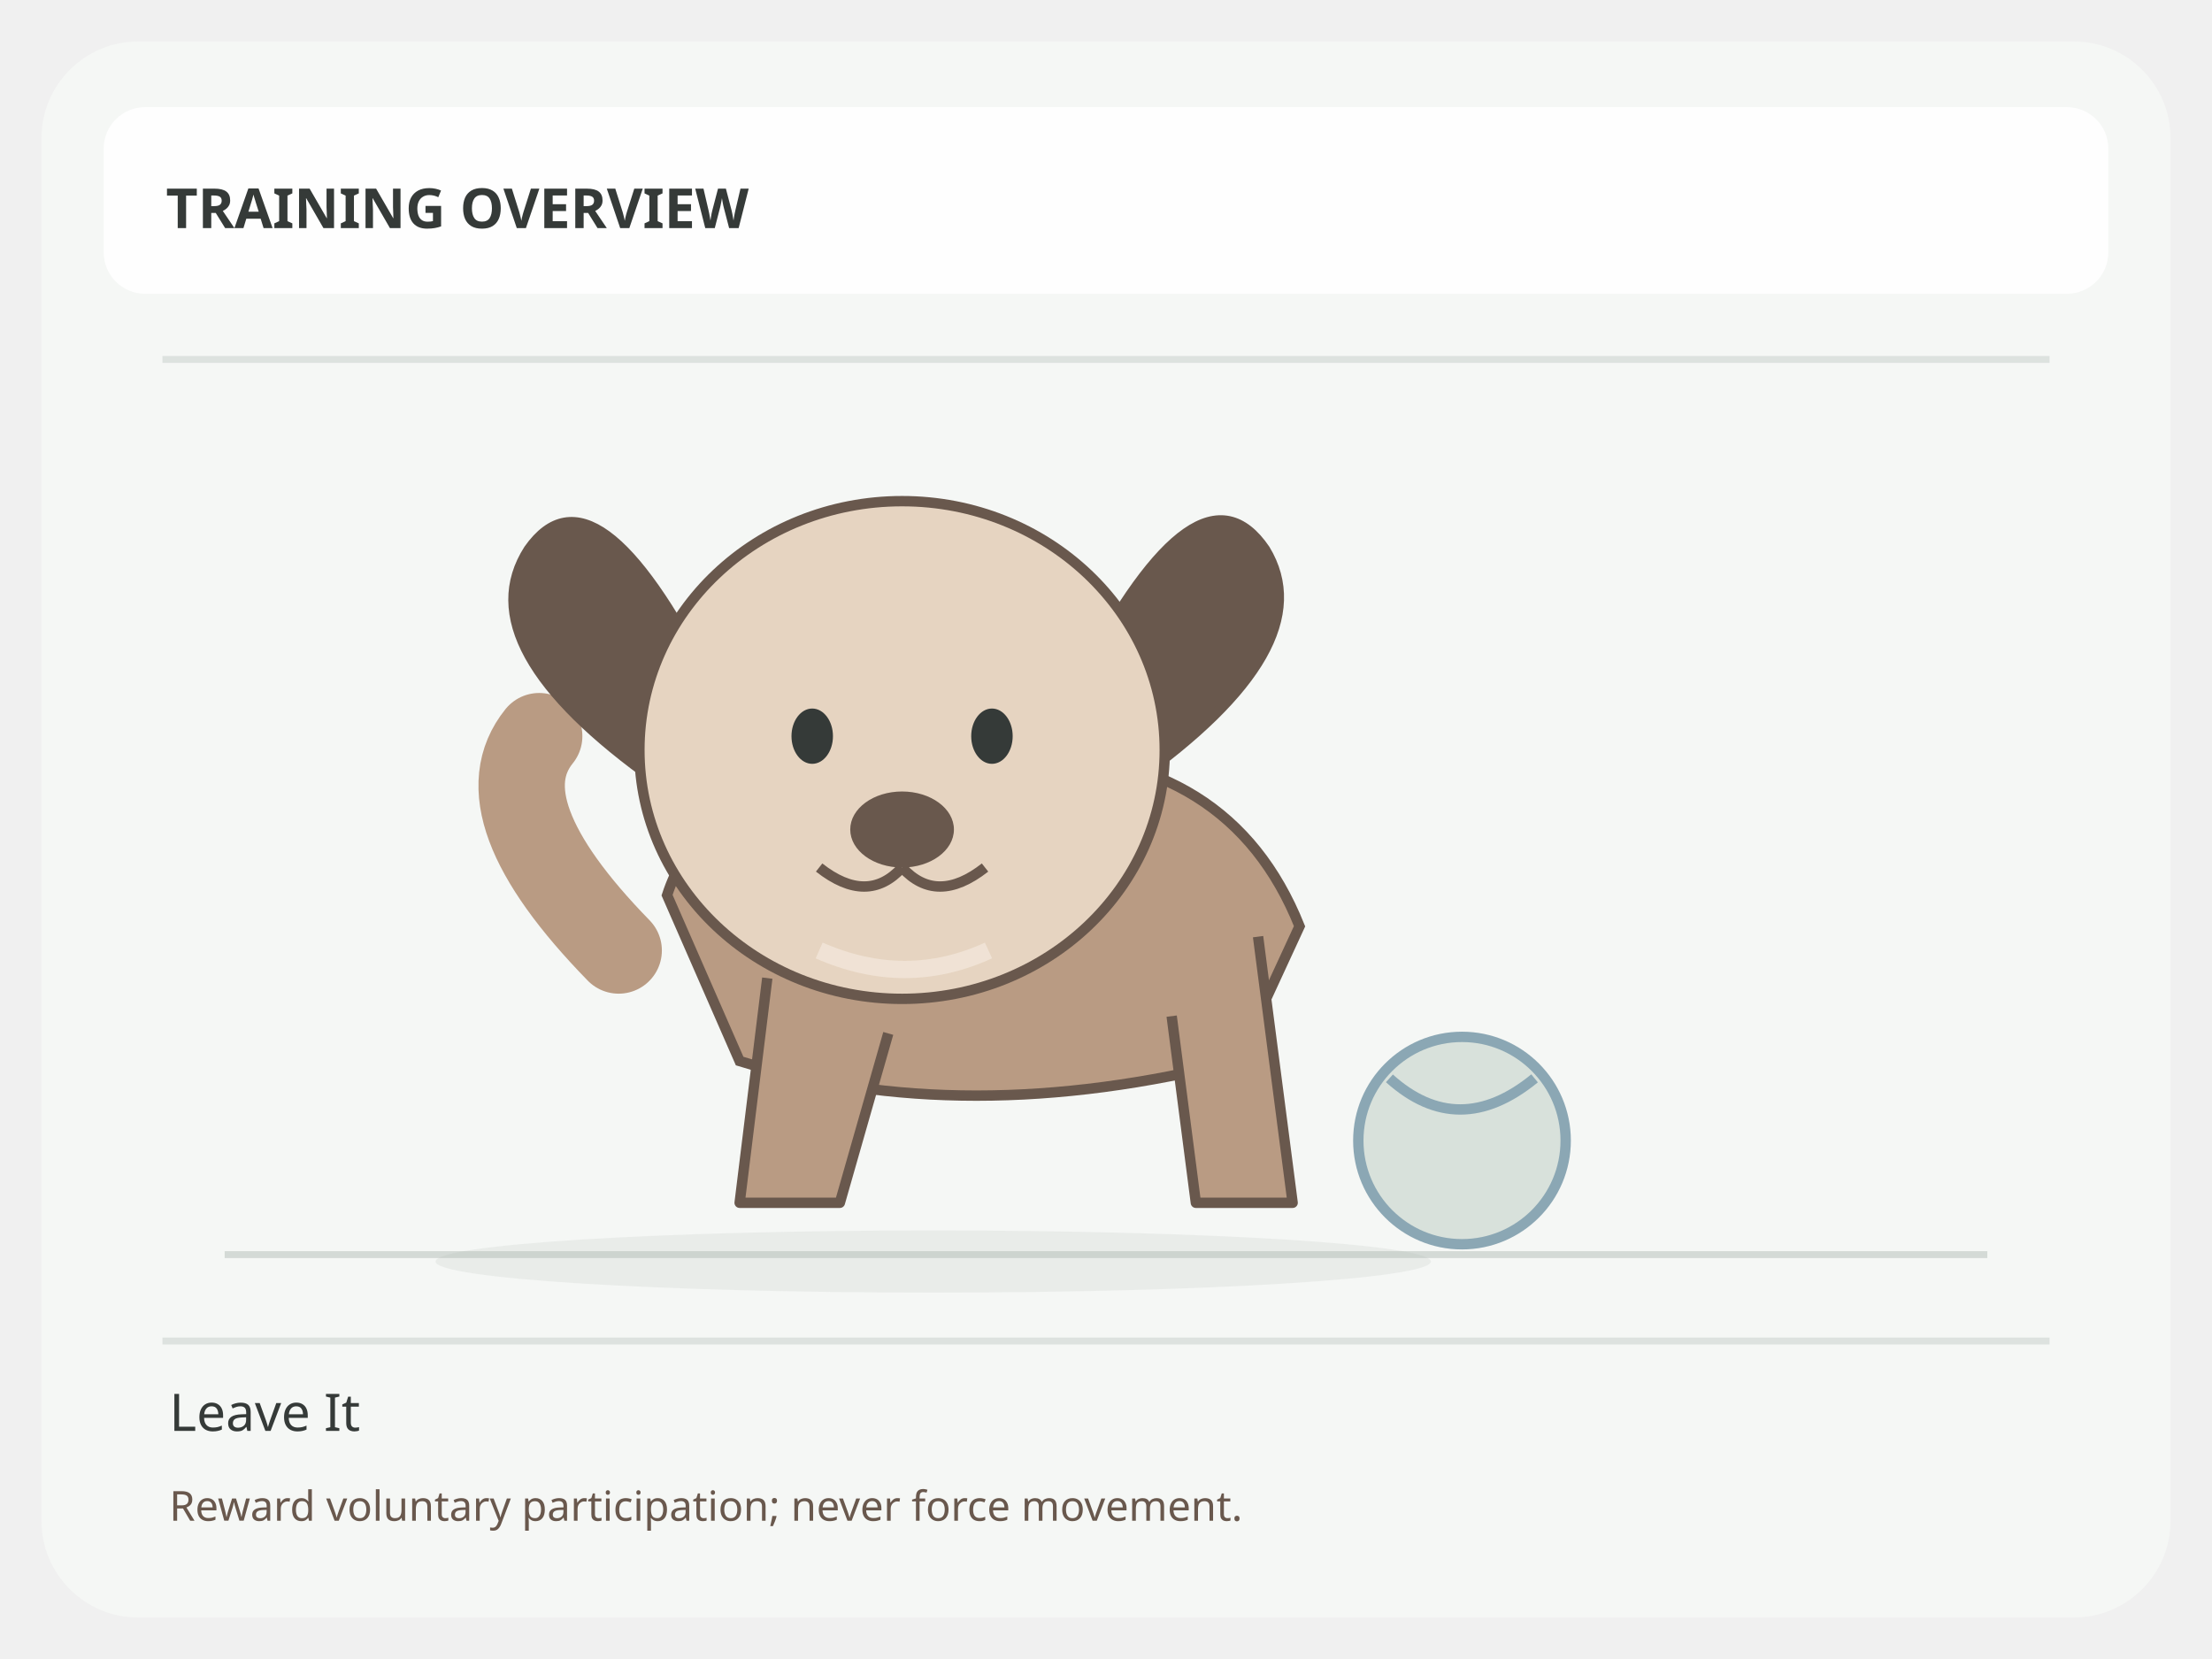
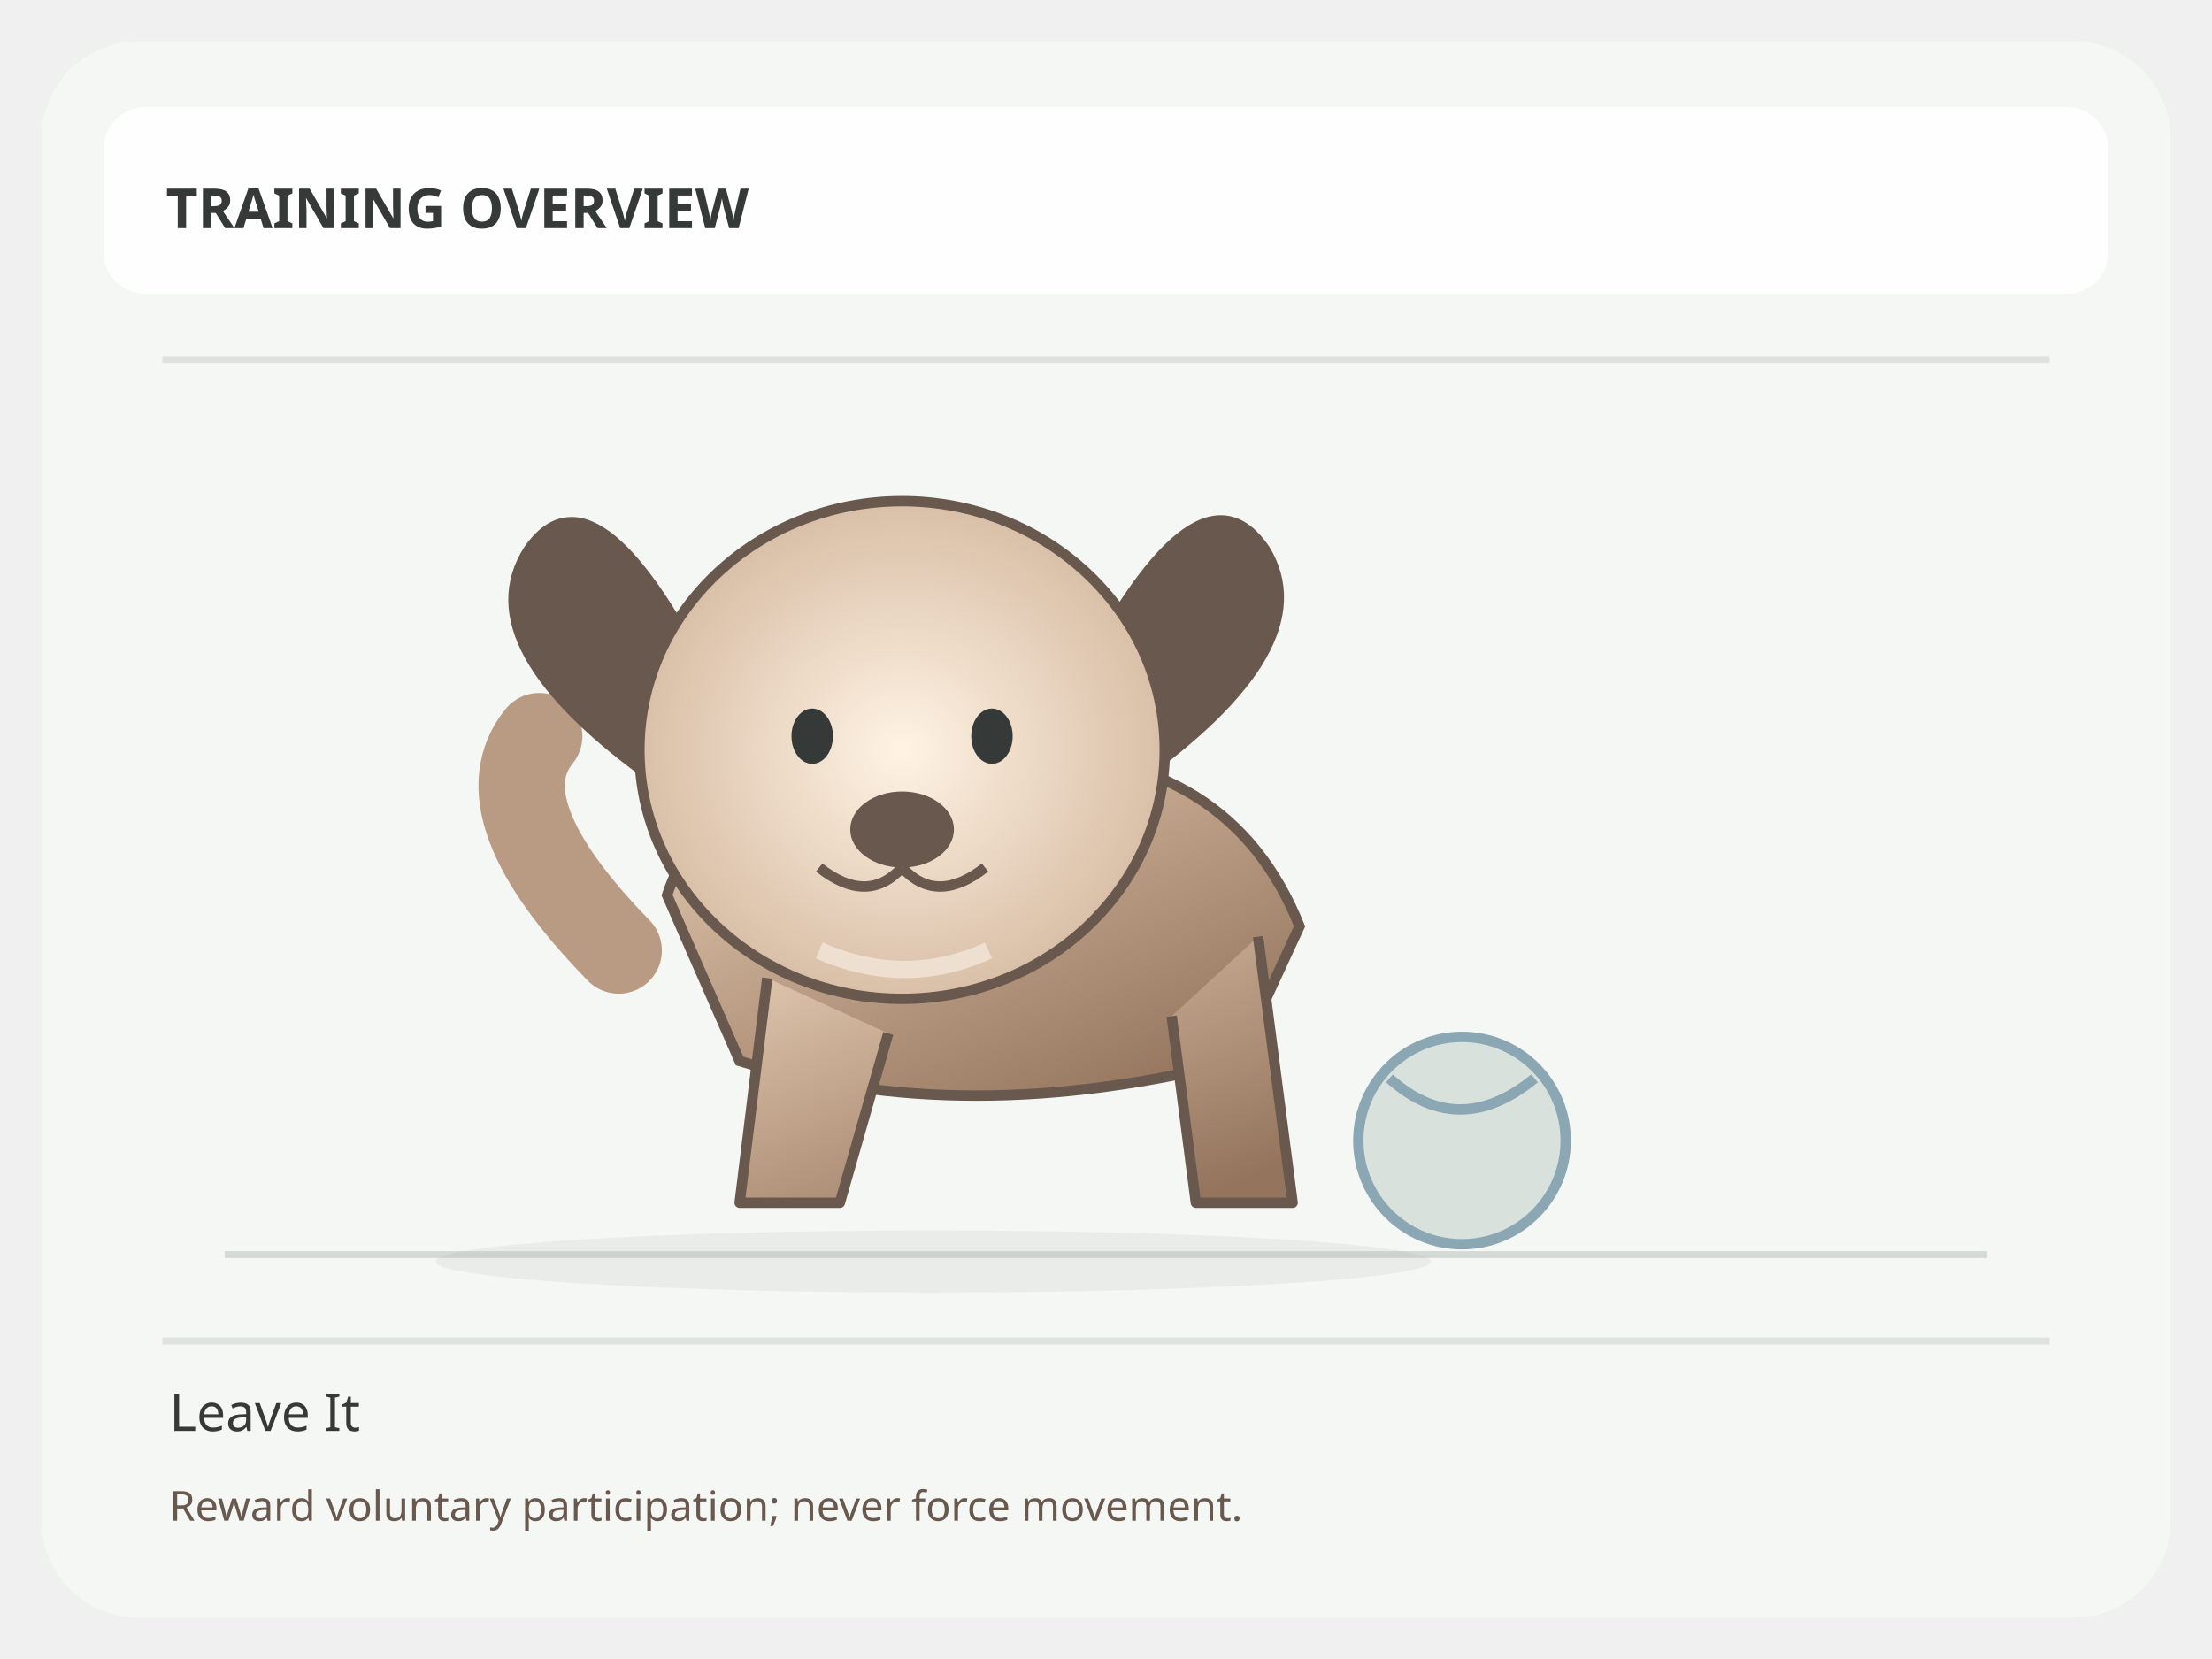
<svg xmlns="http://www.w3.org/2000/svg" viewBox="0 0 640 480" role="img" aria-labelledby="title description">
+   <defs>
+     <linearGradient id="fur" x1="0" y1="0" x2=".8" y2="1">
+       <stop offset="0" stop-color="#E5CEB5" />
+       <stop offset=".55" stop-color="#B99B83" />
+       <stop offset="1" stop-color="#94745C" />
+     </linearGradient>
+     <radialGradient id="muzzle">
+       <stop stop-color="#FFF3E4" />
+       <stop offset="1" stop-color="#D9BFA7" />
+     </radialGradient>
+   </defs>
+   <style>text,tspan{font-family:"Poppins",sans-serif!important}</style>
  <rect x="12" y="12" width="616" height="456" rx="28" fill="#F5F7F5" />
  <rect x="30" y="31" width="580" height="54" rx="12" fill="#FFFFFF" opacity=".9" />
-   <text x="48" y="66" font-family="sans-serif" font-size="16" font-weight="700" fill="#353A38">TRAINING OVERVIEW</text>
+   <text x="48" y="66" font-family="Poppins, sans-serif" font-size="16" font-weight="700" fill="#353A38">TRAINING OVERVIEW</text>
  <path d="M47 104h546" stroke="#DDE2DF" stroke-width="2" />
  <path d="M65 363h510" stroke="#D4DAD6" stroke-width="2" />
  <ellipse cx="270" cy="365" rx="144" ry="9" fill="#A9B0AB" opacity=".15" />
  <circle cx="423" cy="330" r="30" fill="#D8E1DB" stroke="#8BA7B4" stroke-width="3" />
  <path d="M402 312q20 18 42 0" fill="none" stroke="#8BA7B4" stroke-width="3" />
  <g transform="translate(0 0)">
    <path d="M179 275Q139 234 156 213" fill="none" stroke="#B99B83" stroke-width="25" stroke-linecap="round" />
-     <path d="M193 259Q208 213 296 218Q356 218 376 268L358 307Q279 327 214 307Z" fill="#B99B83" stroke="#69584D" stroke-width="3" />
-     <path d="M222 283l-8 65h29l14-49m82-5 7 54h28l-10-77" fill="#B99B83" stroke="#69584D" stroke-width="3" stroke-linejoin="round" />
+     <path d="M193 259Q208 213 296 218Q356 218 376 268L358 307Q279 327 214 307Z" fill="url(#fur)" stroke="#69584D" stroke-width="3" />
+     <path d="M222 283l-8 65h29l14-49m82-5 7 54h28l-10-77" fill="url(#fur)" stroke="#69584D" stroke-width="3" stroke-linejoin="round" />
    <path d="M205 197q-33-65-52-38-18 28 37 67m123-30q34-65 53-37 17 28-38 67" fill="#69584D" stroke="#69584D" stroke-width="3" />
-     <ellipse cx="261" cy="217" rx="76" ry="72" fill="#E6D4C1" stroke="#69584D" stroke-width="3" />
+     <ellipse cx="261" cy="217" rx="76" ry="72" fill="url(#muzzle)" stroke="#69584D" stroke-width="3" />
    <ellipse cx="235" cy="213" rx="6" ry="8" fill="#353A38" />
    <ellipse cx="287" cy="213" rx="6" ry="8" fill="#353A38" />
    <ellipse cx="261" cy="240" rx="15" ry="11" fill="#69584D" />
    <path d="M261 251q-10 11-24 0m24 0q10 11 24 0" stroke="#69584D" stroke-width="3" fill="none" />
    <path d="M237 275q25 11 49 0" stroke="#F2E6D9" stroke-width="5" fill="none" opacity=".8" />
  </g>
  <path d="M47 388h546" stroke="#DDE2DF" stroke-width="2" />
-   <text x="49" y="414" font-family="sans-serif" font-size="15" fill="#353A38">Leave It</text>
-   <text x="49" y="440" font-family="sans-serif" font-size="12" fill="#69584D">Reward voluntary participation; never force movement.</text>
+   <text x="49" y="414" font-family="Poppins, sans-serif" font-size="15" fill="#353A38">Leave It</text>
+   <text x="49" y="440" font-family="Poppins, sans-serif" font-size="12" fill="#69584D">Reward voluntary participation; never force movement.</text>
</svg>
